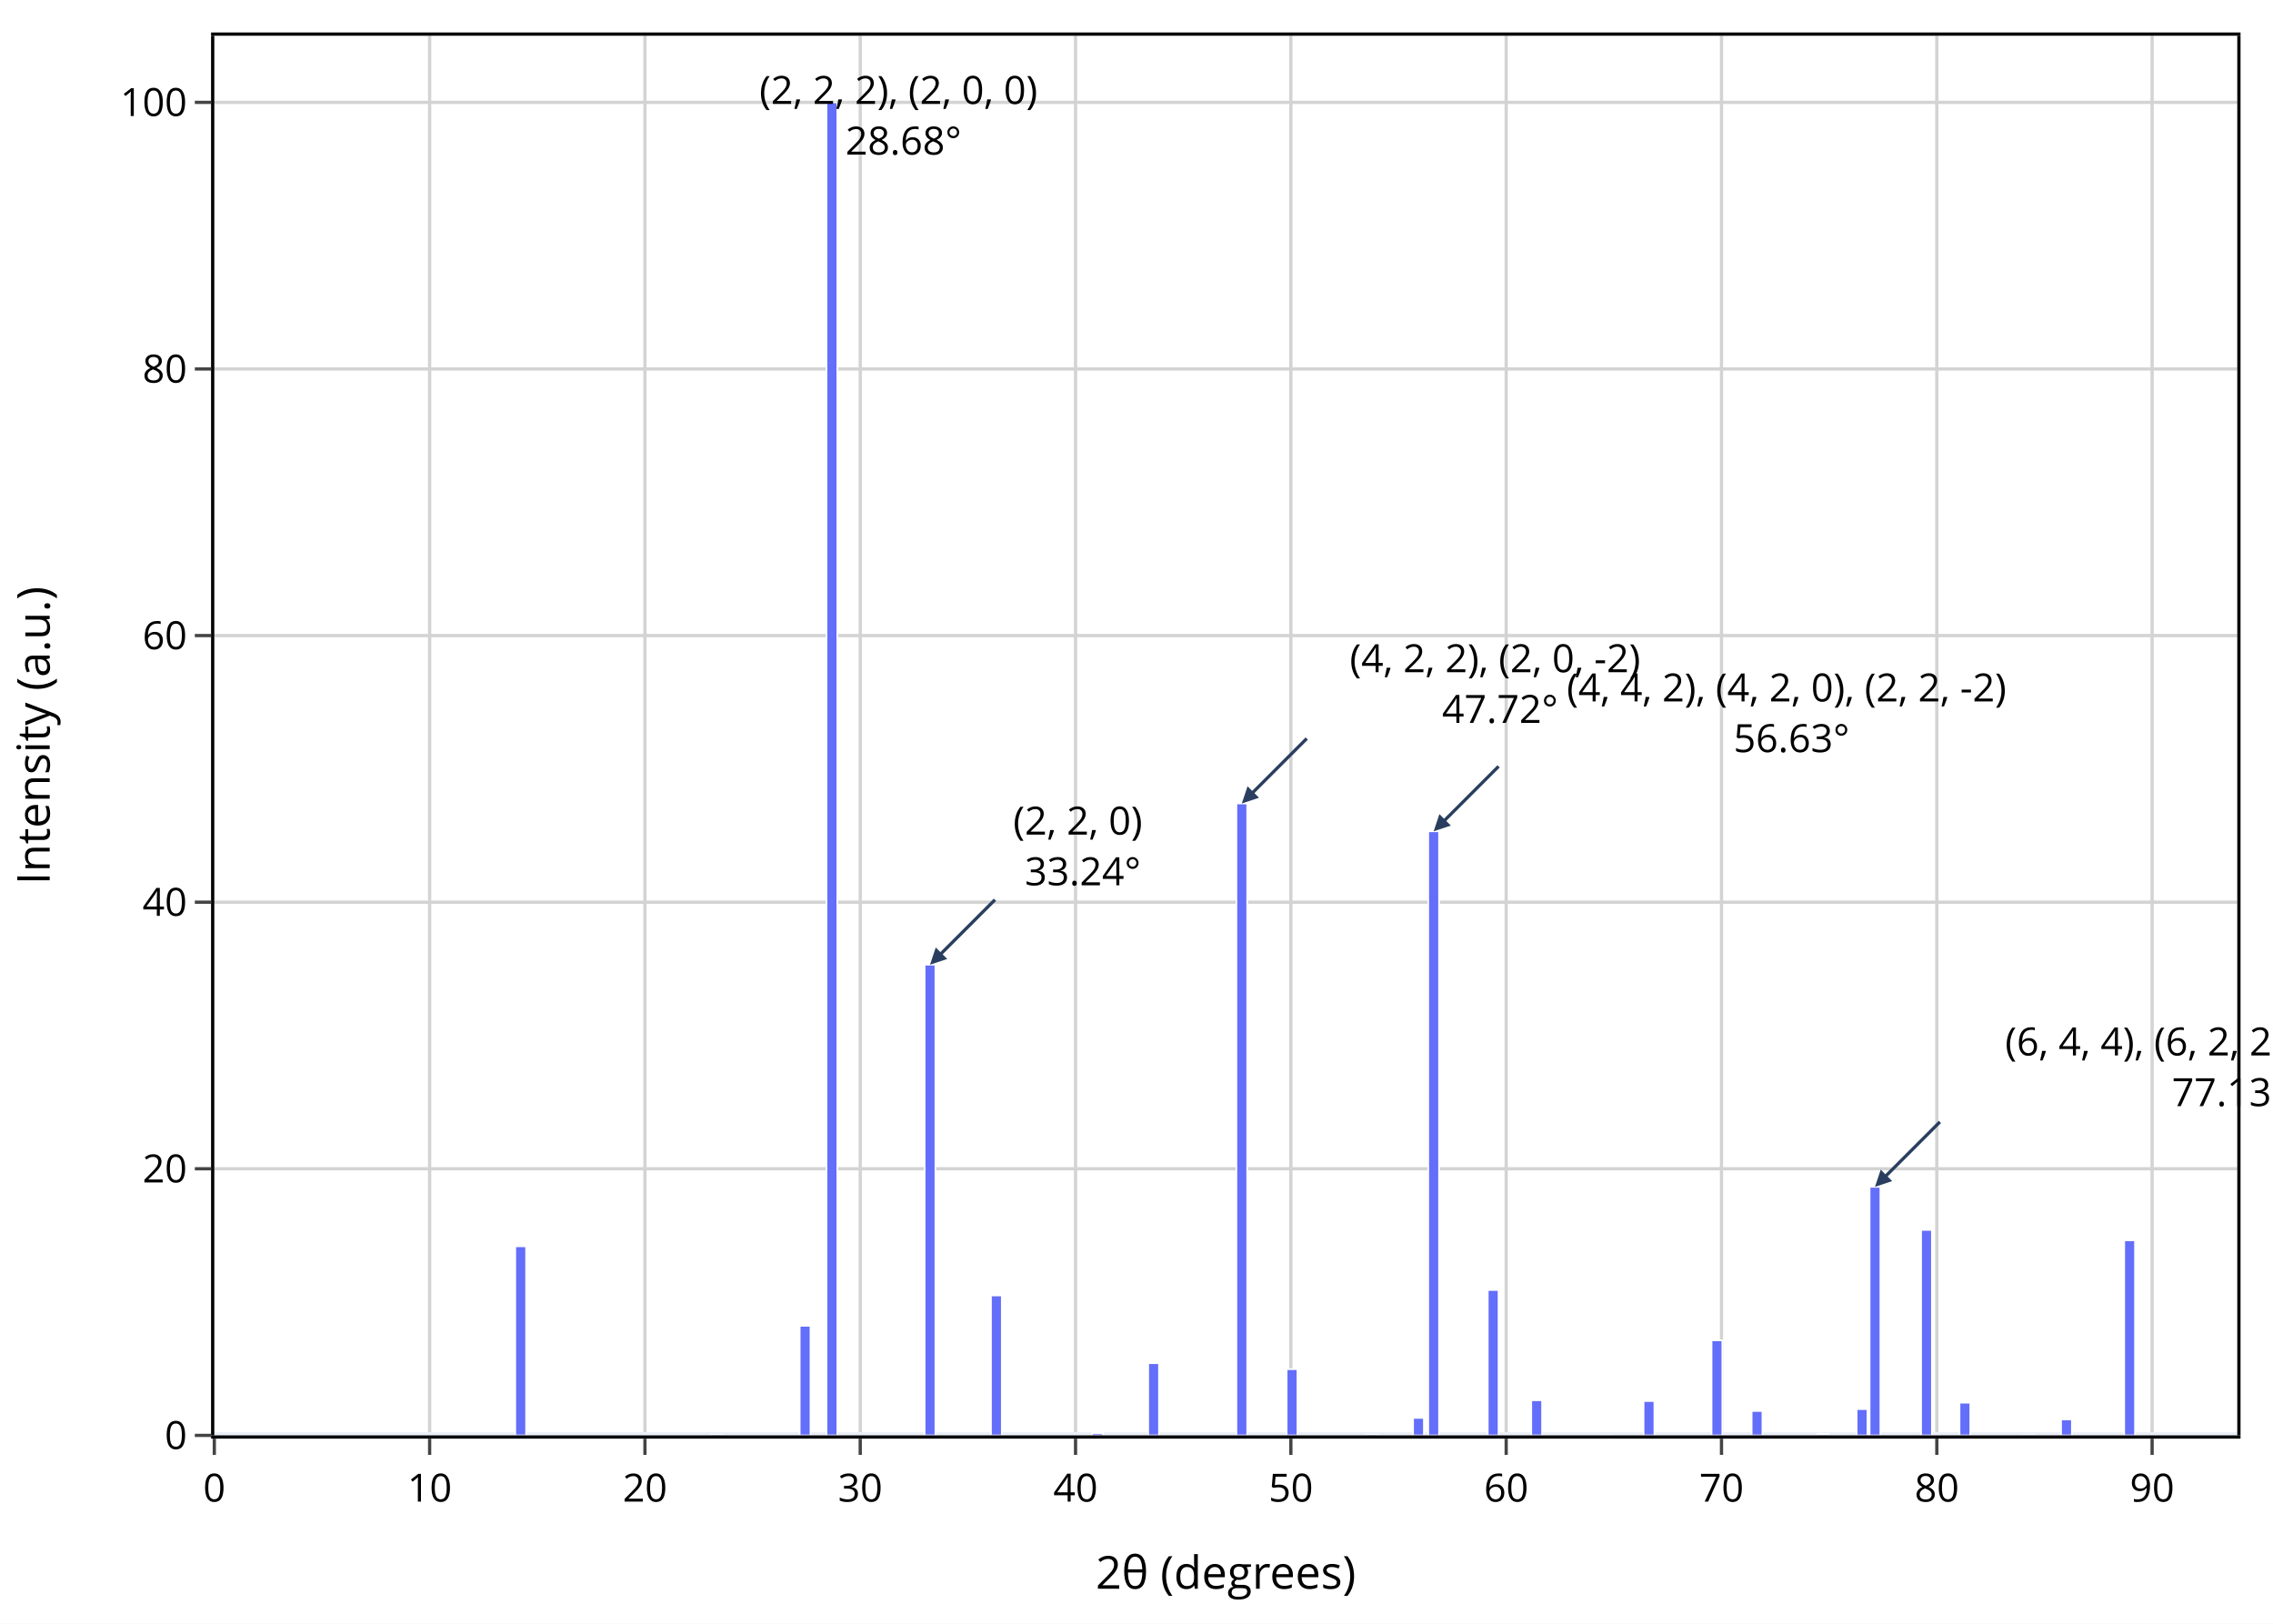
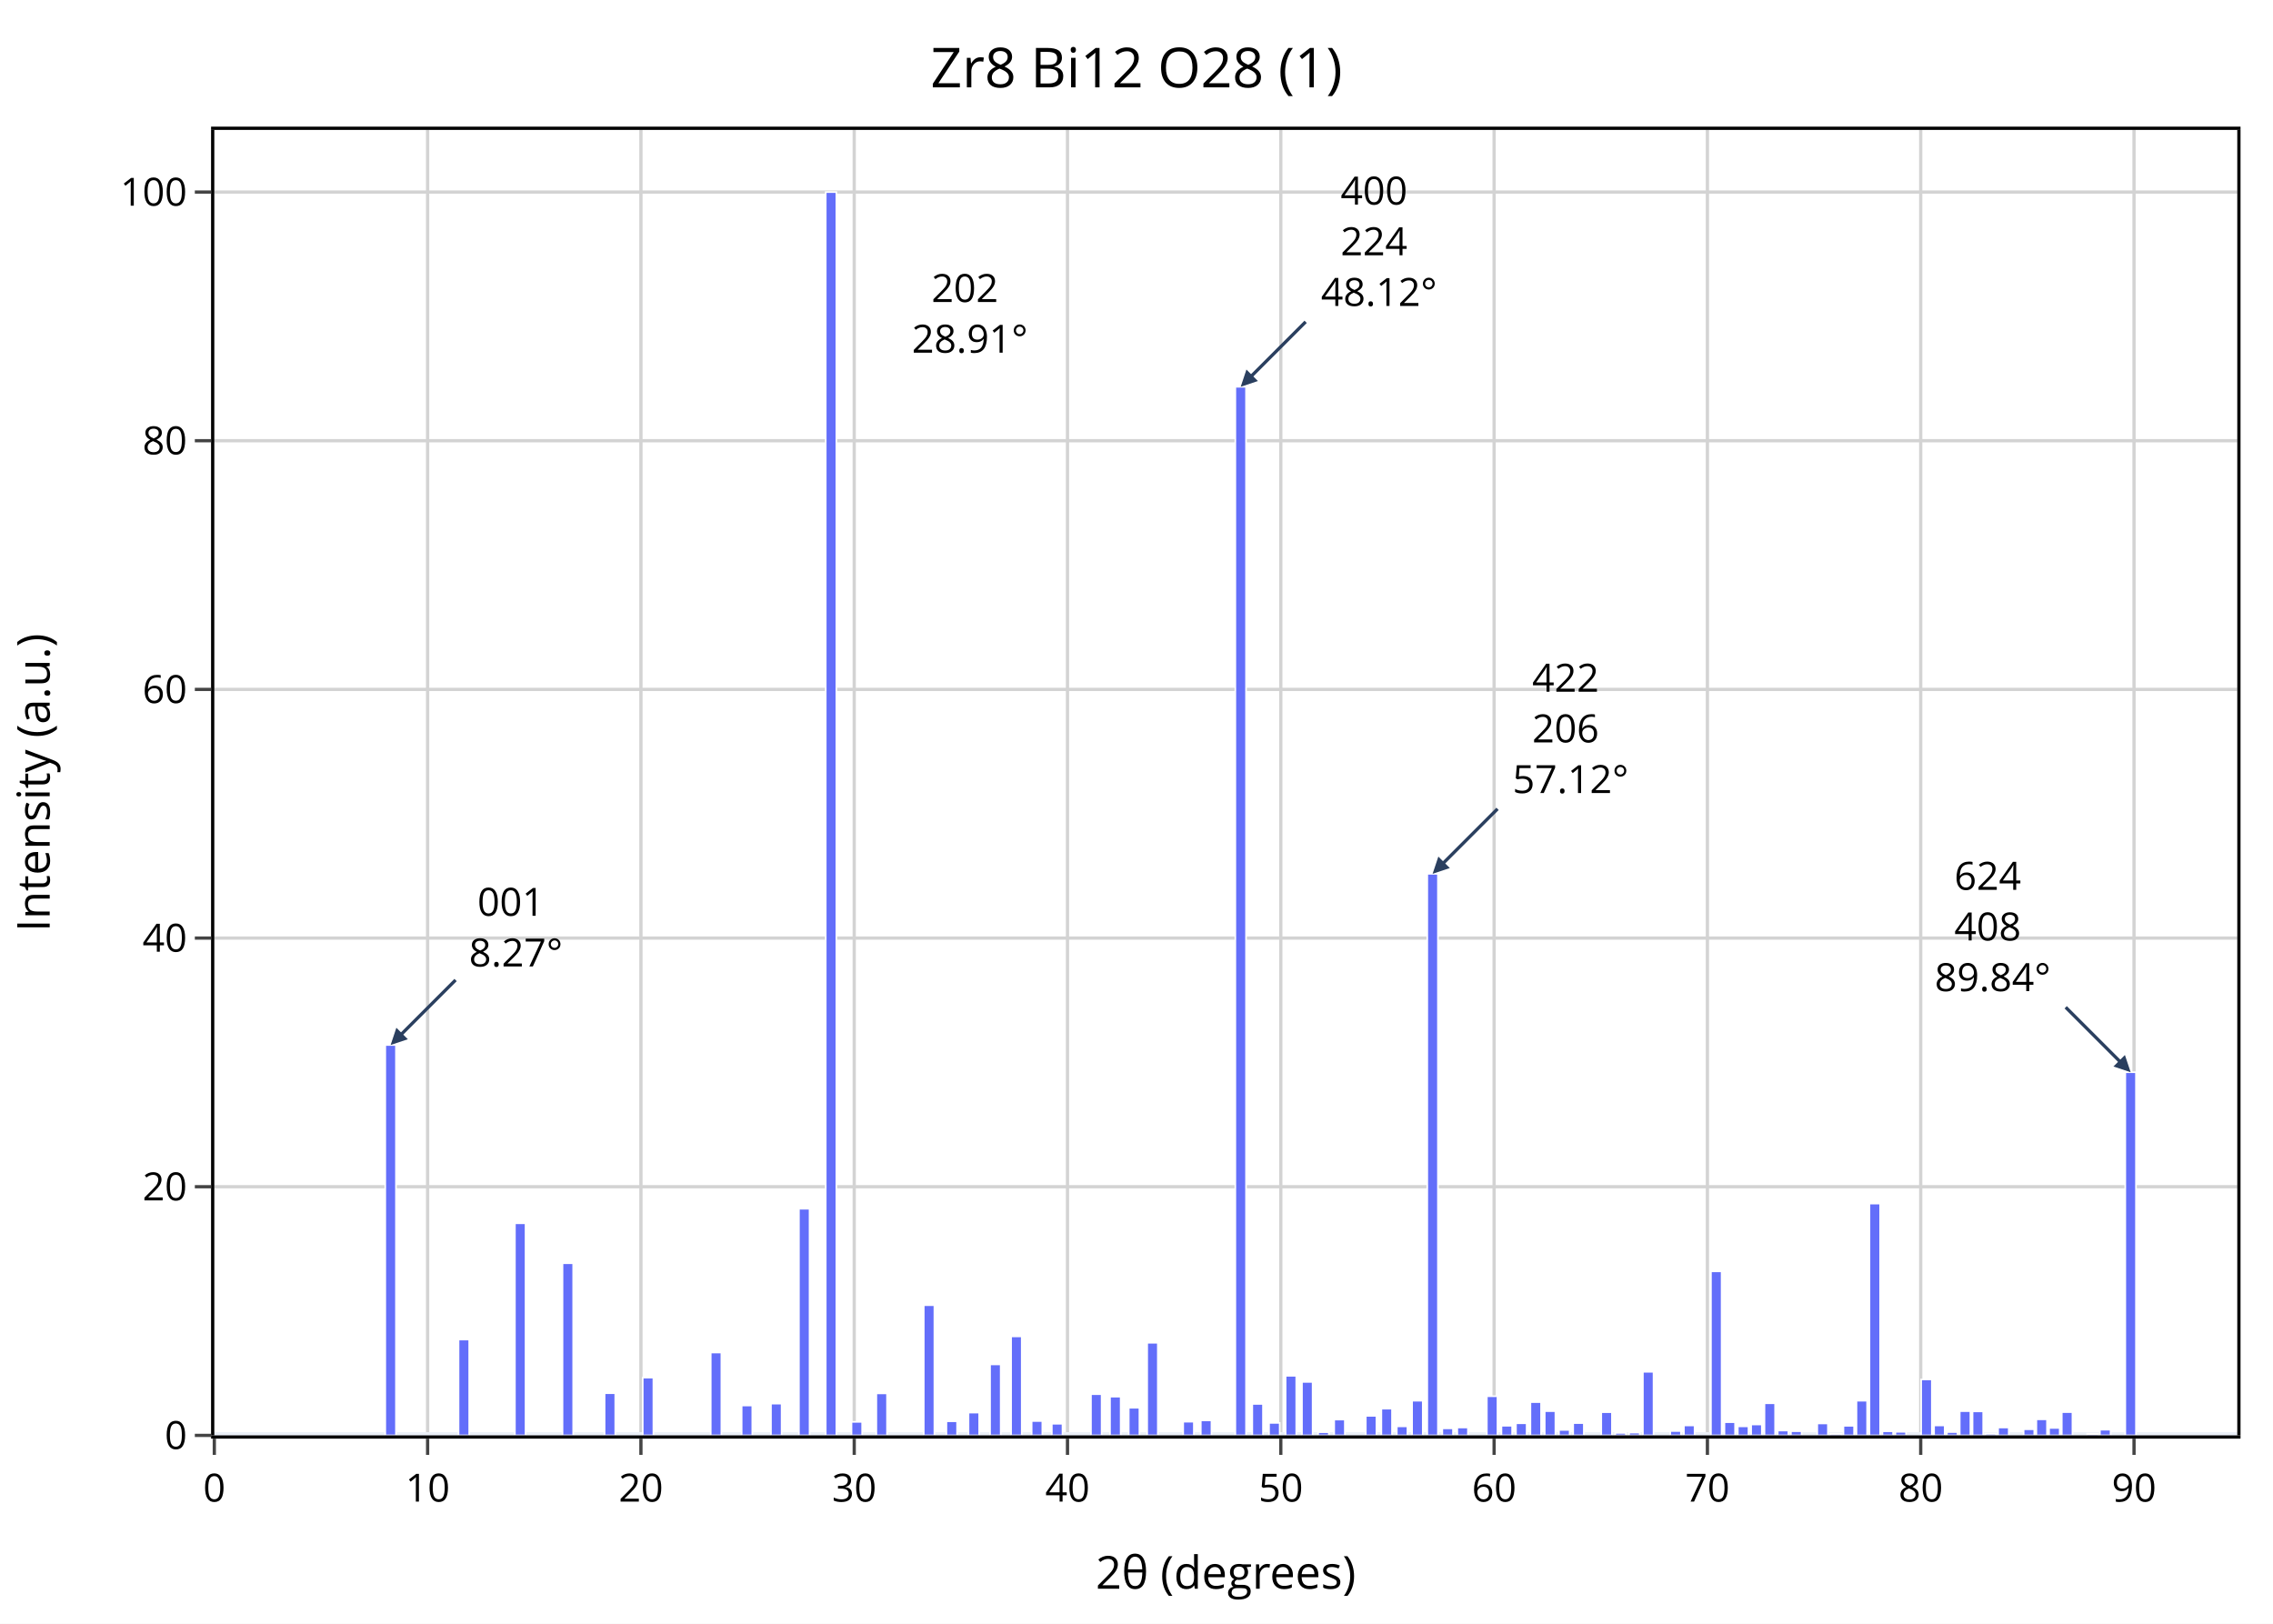
<svg xmlns="http://www.w3.org/2000/svg" width="700" height="500" class="main-svg">
  <path d="M0 0h700v500H0z" style="fill:#fff;fill-opacity:1" />
  <defs>
    <clipPath id="a" class="plotclip">
-       <path d="M0 0h623v431H0z" />
+       <path d="M0 0h623v402H0z" />
    </clipPath>
  </defs>
  <g class="cartesianlayer">
    <g class="subplot xy">
      <g class="gridlayer">
        <g class="x">
-           <path d="M0 11v431" class="xgrid crisp" style="stroke:#d3d3d3;stroke-opacity:1;stroke-width:1px" transform="translate(132.31)" />
-           <path d="M0 11v431" class="xgrid crisp" style="stroke:#d3d3d3;stroke-opacity:1;stroke-width:1px" transform="translate(198.62)" />
-           <path d="M0 11v431" class="xgrid crisp" style="stroke:#d3d3d3;stroke-opacity:1;stroke-width:1px" transform="translate(264.92)" />
-           <path d="M0 11v431" class="xgrid crisp" style="stroke:#d3d3d3;stroke-opacity:1;stroke-width:1px" transform="translate(331.23)" />
-           <path d="M0 11v431" class="xgrid crisp" style="stroke:#d3d3d3;stroke-opacity:1;stroke-width:1px" transform="translate(397.54)" />
-           <path d="M0 11v431" class="xgrid crisp" style="stroke:#d3d3d3;stroke-opacity:1;stroke-width:1px" transform="translate(463.85)" />
-           <path d="M0 11v431" class="xgrid crisp" style="stroke:#d3d3d3;stroke-opacity:1;stroke-width:1px" transform="translate(530.16)" />
-           <path d="M0 11v431" class="xgrid crisp" style="stroke:#d3d3d3;stroke-opacity:1;stroke-width:1px" transform="translate(596.47)" />
-           <path d="M0 11v431" class="xgrid crisp" style="stroke:#d3d3d3;stroke-opacity:1;stroke-width:1px" transform="translate(662.77)" />
+           <path d="M0 40v402" class="xgrid crisp" style="stroke:#d3d3d3;stroke-opacity:1;stroke-width:1px" transform="translate(131.69)" />
+           <path d="M0 40v402" class="xgrid crisp" style="stroke:#d3d3d3;stroke-opacity:1;stroke-width:1px" transform="translate(197.38)" />
+           <path d="M0 40v402" class="xgrid crisp" style="stroke:#d3d3d3;stroke-opacity:1;stroke-width:1px" transform="translate(263.07)" />
+           <path d="M0 40v402" class="xgrid crisp" style="stroke:#d3d3d3;stroke-opacity:1;stroke-width:1px" transform="translate(328.75)" />
+           <path d="M0 40v402" class="xgrid crisp" style="stroke:#d3d3d3;stroke-opacity:1;stroke-width:1px" transform="translate(394.44)" />
+           <path d="M0 40v402" class="xgrid crisp" style="stroke:#d3d3d3;stroke-opacity:1;stroke-width:1px" transform="translate(460.13)" />
+           <path d="M0 40v402" class="xgrid crisp" style="stroke:#d3d3d3;stroke-opacity:1;stroke-width:1px" transform="translate(525.82)" />
+           <path d="M0 40v402" class="xgrid crisp" style="stroke:#d3d3d3;stroke-opacity:1;stroke-width:1px" transform="translate(591.51)" />
+           <path d="M0 40v402" class="xgrid crisp" style="stroke:#d3d3d3;stroke-opacity:1;stroke-width:1px" transform="translate(657.2)" />
        </g>
        <g class="y">
-           <path d="M66 0h623" class="ygrid crisp" style="stroke:#d3d3d3;stroke-opacity:1;stroke-width:1px" transform="translate(0 359.9)" />
-           <path d="M66 0h623" class="ygrid crisp" style="stroke:#d3d3d3;stroke-opacity:1;stroke-width:1px" transform="translate(0 277.81)" />
-           <path d="M66 0h623" class="ygrid crisp" style="stroke:#d3d3d3;stroke-opacity:1;stroke-width:1px" transform="translate(0 195.71)" />
-           <path d="M66 0h623" class="ygrid crisp" style="stroke:#d3d3d3;stroke-opacity:1;stroke-width:1px" transform="translate(0 113.62)" />
-           <path d="M66 0h623" class="ygrid crisp" style="stroke:#d3d3d3;stroke-opacity:1;stroke-width:1px" transform="translate(0 31.52)" />
+           <path d="M66 0h623" class="ygrid crisp" style="stroke:#d3d3d3;stroke-opacity:1;stroke-width:1px" transform="translate(0 365.43)" />
+           <path d="M66 0h623" class="ygrid crisp" style="stroke:#d3d3d3;stroke-opacity:1;stroke-width:1px" transform="translate(0 288.86)" />
+           <path d="M66 0h623" class="ygrid crisp" style="stroke:#d3d3d3;stroke-opacity:1;stroke-width:1px" transform="translate(0 212.29)" />
+           <path d="M66 0h623" class="ygrid crisp" style="stroke:#d3d3d3;stroke-opacity:1;stroke-width:1px" transform="translate(0 135.71)" />
+           <path d="M66 0h623" class="ygrid crisp" style="stroke:#d3d3d3;stroke-opacity:1;stroke-width:1px" transform="translate(0 59.14)" />
        </g>
      </g>
      <g class="zerolinelayer">
        <path d="M66 0h623" class="yzl zl crisp" style="stroke:#ebf0f8;stroke-opacity:1;stroke-width:2px" transform="translate(0 442)" />
      </g>
-       <g class="plot" clip-path="url(#a)" transform="translate(66 11)">
+       <g class="plot" clip-path="url(#a)" transform="translate(66 40)">
        <g class="barlayer mlayer">
          <g class="trace bars" style="opacity:1">
            <g class="points">
-               <path d="M92.69 431v-58.23h3.32V431Zm60.4 0v-.2h3.32v.2Zm27.19 0v-33.73h3.32V431Zm8.26 0V20.52h3.32V431Zm30.22 0V286.06h3.31V431Zm20.43 0v-43.08h3.32V431Zm31.1 0v-.71h3.32v.71Zm17.32 0v-22.24h3.31V431Zm27.16 0V236.42h3.32V431Zm15.47 0v-20.39h3.32V431Zm24.69 0v-.19h3.31v.19Zm14.25 0v-5.38h3.32V431Zm4.67 0V244.99h3.32V431Zm18.33 0v-44.76h3.31V431Zm13.4 0v-10.8h3.32V431Zm21.8 0v-.01h3.31v.01Zm12.79 0v-10.56h3.32V431Zm20.93 0v-29.26h3.31V431Zm12.35 0v-7.51h3.31V431Zm20.29 0v-.51h3.32v.51Zm12.04 0v-8.09h3.31V431Zm3.99 0v-76.53h3.31V431Zm15.87 0v-63.26h3.31V431Zm11.82 0v-10.06h3.31V431Zm19.58 0v-.08h3.32v.08Zm11.7 0v-4.9h3.32v4.9Zm19.45 0v-60.05h3.31V431Z" class="point" style="vector-effect:none;opacity:1;stroke-width:.5px;fill:#636efa;fill-opacity:1;stroke:#fff;stroke-opacity:1" />
+               <path d="M52.65 402V281.78h3.29V402Zm22.56 0v-29.51h3.29V402Zm17.36 0v-65.31h3.28V402Zm14.66 0v-53.02h3.29V402Zm12.96 0v-13h3.29v13Zm11.75 0v-17.78h3.28V402Zm20.94 0v-25.51h3.28V402Zm9.52 0v-9.2h3.28v9.2Zm9.03 0v-9.79h3.28V402Zm8.61 0v-69.8h3.28V402Zm8.25 0V19.14h3.28V402Zm7.94 0v-4.16h3.28V402Zm7.65 0v-12.94h3.29V402Zm14.6 0v-40.1h3.28V402Zm6.98 0v-4.35h3.29V402Zm6.8 0v-7.02h3.29V402Zm6.64 0v-21.85h3.28V402Zm6.48 0v-30.49h3.28V402Zm6.33 0v-4.43H255V402Zm6.21 0v-3.58h3.29V402Zm12.06 0v-12.69h3.28V402Zm5.86 0v-11.93h3.29V402Zm5.77 0v-8.51h3.29V402Zm5.68 0v-28.53h3.28V402Zm11.09 0v-4.22h3.28V402Zm5.42 0v-4.62h3.29V402Zm10.64 0V79.1h3.29V402Zm5.22 0v-9.68h3.29V402Zm5.16 0v-3.84h3.28V402Zm5.1 0v-18.34h3.28V402Zm5.04 0v-16.46h3.28V402Zm4.98 0v-.98h3.29v.98Zm4.94 0v-4.87h3.28V402Zm9.73 0v-6.01h3.28V402Zm4.8 0v-8.24h3.28V402Zm4.75 0v-2.79h3.28V402Zm4.71 0v-10.68h3.29V402Zm4.68 0V229.07h3.28V402Zm4.63 0v-2.17h3.29V402Zm4.61 0v-2.42h3.28V402Zm9.1 0v-12.05h3.28V402Zm4.5 0v-2.96h3.29V402Zm4.47 0v-3.73h3.29V402Zm4.45 0v-10.25h3.28V402Zm4.41 0v-7.46h3.29V402Zm4.39 0v-1.68h3.29V402Zm4.37 0v-3.78h3.28V402Zm8.65 0v-7.15h3.29V402Zm4.3 0v-.76h3.28v.76Zm4.27 0v-.85h3.28v.85Zm4.25 0v-19.59h3.28V402Zm8.44 0v-1.35h3.28V402Zm4.19 0v-3.06h3.29V402Zm8.33 0v-50.51h3.29V402Zm4.15 0v-4.07h3.28V402Zm4.12 0v-2.78h3.29V402Zm4.11 0v-3.36h3.29V402Zm4.1 0v-9.89h3.28V402Zm4.08 0v-1.49h3.29V402Zm4.07 0v-1.28h3.29V402Zm8.11 0v-3.68h3.28V402Zm4.03 0v-.53h3.29v.53Zm4.03 0v-2.95h3.28V402Zm4.01 0v-10.67H509V402Zm4 0v-71.38h3.29V402Zm4 0v-1.27H517V402Zm3.98 0v-1.1h3.29v1.1Zm7.95 0v-17.22h3.29V402Zm3.97 0v-3.07h3.28V402Zm3.95 0v-1.03h3.29V402Zm3.95 0v-7.47h3.29V402Zm3.95 0v-7.39h3.28V402Zm3.94 0v-.56h3.28v.56Zm3.93 0v-2.43h3.28V402Zm7.86 0v-1.89h3.28V402Zm3.92 0v-4.94h3.28V402Zm3.92 0v-2.3h3.28v2.3Zm3.91 0v-7.17h3.29V402Zm7.83 0v-.5h3.29v.5Zm3.91 0v-1.76h3.29V402Zm7.82 0V290.17h3.29V402Z" class="point" style="vector-effect:none;opacity:1;stroke-width:.5px;fill:#636efa;fill-opacity:1;stroke:#fff;stroke-opacity:1" />
            </g>
          </g>
        </g>
      </g>
-       <path d="M65 442.5h625M65 10.5h625" class="xlines-above crisp" style="fill:none;stroke-width:1px;stroke:#000;stroke-opacity:1" />
-       <path d="M65.5 11v431m624-431v431" class="ylines-above crisp" style="fill:none;stroke-width:1px;stroke:#000;stroke-opacity:1" />
+       <path d="M65 442.5h625M65 39.5h625" class="xlines-above crisp" style="fill:none;stroke-width:1px;stroke:#000;stroke-opacity:1" />
+       <path d="M65.5 40v402m624-402v402" class="ylines-above crisp" style="fill:none;stroke-width:1px;stroke:#000;stroke-opacity:1" />
      <g class="xaxislayer-above">
        <path d="M0 443v5" class="xtick ticks crisp" style="stroke:#444;stroke-opacity:1;stroke-width:1px" transform="translate(66)" />
-         <path d="M0 443v5" class="xtick ticks crisp" style="stroke:#444;stroke-opacity:1;stroke-width:1px" transform="translate(132.31)" />
-         <path d="M0 443v5" class="xtick ticks crisp" style="stroke:#444;stroke-opacity:1;stroke-width:1px" transform="translate(198.62)" />
-         <path d="M0 443v5" class="xtick ticks crisp" style="stroke:#444;stroke-opacity:1;stroke-width:1px" transform="translate(264.92)" />
-         <path d="M0 443v5" class="xtick ticks crisp" style="stroke:#444;stroke-opacity:1;stroke-width:1px" transform="translate(331.23)" />
-         <path d="M0 443v5" class="xtick ticks crisp" style="stroke:#444;stroke-opacity:1;stroke-width:1px" transform="translate(397.54)" />
-         <path d="M0 443v5" class="xtick ticks crisp" style="stroke:#444;stroke-opacity:1;stroke-width:1px" transform="translate(463.85)" />
-         <path d="M0 443v5" class="xtick ticks crisp" style="stroke:#444;stroke-opacity:1;stroke-width:1px" transform="translate(530.16)" />
-         <path d="M0 443v5" class="xtick ticks crisp" style="stroke:#444;stroke-opacity:1;stroke-width:1px" transform="translate(596.47)" />
-         <path d="M0 443v5" class="xtick ticks crisp" style="stroke:#444;stroke-opacity:1;stroke-width:1px" transform="translate(662.77)" />
+         <path d="M0 443v5" class="xtick ticks crisp" style="stroke:#444;stroke-opacity:1;stroke-width:1px" transform="translate(131.69)" />
+         <path d="M0 443v5" class="xtick ticks crisp" style="stroke:#444;stroke-opacity:1;stroke-width:1px" transform="translate(197.38)" />
+         <path d="M0 443v5" class="xtick ticks crisp" style="stroke:#444;stroke-opacity:1;stroke-width:1px" transform="translate(263.07)" />
+         <path d="M0 443v5" class="xtick ticks crisp" style="stroke:#444;stroke-opacity:1;stroke-width:1px" transform="translate(328.75)" />
+         <path d="M0 443v5" class="xtick ticks crisp" style="stroke:#444;stroke-opacity:1;stroke-width:1px" transform="translate(394.44)" />
+         <path d="M0 443v5" class="xtick ticks crisp" style="stroke:#444;stroke-opacity:1;stroke-width:1px" transform="translate(460.13)" />
+         <path d="M0 443v5" class="xtick ticks crisp" style="stroke:#444;stroke-opacity:1;stroke-width:1px" transform="translate(525.82)" />
+         <path d="M0 443v5" class="xtick ticks crisp" style="stroke:#444;stroke-opacity:1;stroke-width:1px" transform="translate(591.51)" />
+         <path d="M0 443v5" class="xtick ticks crisp" style="stroke:#444;stroke-opacity:1;stroke-width:1px" transform="translate(657.2)" />
        <text y="462.4" class="xtick" style="font-family:&quot;Open Sans&quot;,verdana,arial,sans-serif;font-size:12px;fill:#000;fill-opacity:1;white-space:pre;opacity:1" text-anchor="middle" transform="translate(66)">0</text>
-         <text y="462.4" class="xtick" style="font-family:&quot;Open Sans&quot;,verdana,arial,sans-serif;font-size:12px;fill:#000;fill-opacity:1;white-space:pre;opacity:1" text-anchor="middle" transform="translate(132.31)">10</text>
-         <text y="462.4" class="xtick" style="font-family:&quot;Open Sans&quot;,verdana,arial,sans-serif;font-size:12px;fill:#000;fill-opacity:1;white-space:pre;opacity:1" text-anchor="middle" transform="translate(198.62)">20</text>
-         <text y="462.4" class="xtick" style="font-family:&quot;Open Sans&quot;,verdana,arial,sans-serif;font-size:12px;fill:#000;fill-opacity:1;white-space:pre;opacity:1" text-anchor="middle" transform="translate(264.92)">30</text>
-         <text y="462.4" class="xtick" style="font-family:&quot;Open Sans&quot;,verdana,arial,sans-serif;font-size:12px;fill:#000;fill-opacity:1;white-space:pre;opacity:1" text-anchor="middle" transform="translate(331.23)">40</text>
-         <text y="462.4" class="xtick" style="font-family:&quot;Open Sans&quot;,verdana,arial,sans-serif;font-size:12px;fill:#000;fill-opacity:1;white-space:pre;opacity:1" text-anchor="middle" transform="translate(397.54)">50</text>
-         <text y="462.4" class="xtick" style="font-family:&quot;Open Sans&quot;,verdana,arial,sans-serif;font-size:12px;fill:#000;fill-opacity:1;white-space:pre;opacity:1" text-anchor="middle" transform="translate(463.85)">60</text>
-         <text y="462.4" class="xtick" style="font-family:&quot;Open Sans&quot;,verdana,arial,sans-serif;font-size:12px;fill:#000;fill-opacity:1;white-space:pre;opacity:1" text-anchor="middle" transform="translate(530.16)">70</text>
-         <text y="462.4" class="xtick" style="font-family:&quot;Open Sans&quot;,verdana,arial,sans-serif;font-size:12px;fill:#000;fill-opacity:1;white-space:pre;opacity:1" text-anchor="middle" transform="translate(596.47)">80</text>
-         <text y="462.4" class="xtick" style="font-family:&quot;Open Sans&quot;,verdana,arial,sans-serif;font-size:12px;fill:#000;fill-opacity:1;white-space:pre;opacity:1" text-anchor="middle" transform="translate(662.77)">90</text>
+         <text y="462.4" class="xtick" style="font-family:&quot;Open Sans&quot;,verdana,arial,sans-serif;font-size:12px;fill:#000;fill-opacity:1;white-space:pre;opacity:1" text-anchor="middle" transform="translate(131.69)">10</text>
+         <text y="462.4" class="xtick" style="font-family:&quot;Open Sans&quot;,verdana,arial,sans-serif;font-size:12px;fill:#000;fill-opacity:1;white-space:pre;opacity:1" text-anchor="middle" transform="translate(197.38)">20</text>
+         <text y="462.4" class="xtick" style="font-family:&quot;Open Sans&quot;,verdana,arial,sans-serif;font-size:12px;fill:#000;fill-opacity:1;white-space:pre;opacity:1" text-anchor="middle" transform="translate(263.07)">30</text>
+         <text y="462.4" class="xtick" style="font-family:&quot;Open Sans&quot;,verdana,arial,sans-serif;font-size:12px;fill:#000;fill-opacity:1;white-space:pre;opacity:1" text-anchor="middle" transform="translate(328.75)">40</text>
+         <text y="462.4" class="xtick" style="font-family:&quot;Open Sans&quot;,verdana,arial,sans-serif;font-size:12px;fill:#000;fill-opacity:1;white-space:pre;opacity:1" text-anchor="middle" transform="translate(394.44)">50</text>
+         <text y="462.4" class="xtick" style="font-family:&quot;Open Sans&quot;,verdana,arial,sans-serif;font-size:12px;fill:#000;fill-opacity:1;white-space:pre;opacity:1" text-anchor="middle" transform="translate(460.13)">60</text>
+         <text y="462.4" class="xtick" style="font-family:&quot;Open Sans&quot;,verdana,arial,sans-serif;font-size:12px;fill:#000;fill-opacity:1;white-space:pre;opacity:1" text-anchor="middle" transform="translate(525.82)">70</text>
+         <text y="462.4" class="xtick" style="font-family:&quot;Open Sans&quot;,verdana,arial,sans-serif;font-size:12px;fill:#000;fill-opacity:1;white-space:pre;opacity:1" text-anchor="middle" transform="translate(591.51)">80</text>
+         <text y="462.4" class="xtick" style="font-family:&quot;Open Sans&quot;,verdana,arial,sans-serif;font-size:12px;fill:#000;fill-opacity:1;white-space:pre;opacity:1" text-anchor="middle" transform="translate(657.2)">90</text>
      </g>
      <g class="yaxislayer-above">
        <path d="M65 0h-5" class="ytick ticks crisp" style="stroke:#444;stroke-opacity:1;stroke-width:1px" transform="translate(0 442)" />
-         <path d="M65 0h-5" class="ytick ticks crisp" style="stroke:#444;stroke-opacity:1;stroke-width:1px" transform="translate(0 359.9)" />
-         <path d="M65 0h-5" class="ytick ticks crisp" style="stroke:#444;stroke-opacity:1;stroke-width:1px" transform="translate(0 277.81)" />
-         <path d="M65 0h-5" class="ytick ticks crisp" style="stroke:#444;stroke-opacity:1;stroke-width:1px" transform="translate(0 195.71)" />
-         <path d="M65 0h-5" class="ytick ticks crisp" style="stroke:#444;stroke-opacity:1;stroke-width:1px" transform="translate(0 113.62)" />
-         <path d="M65 0h-5" class="ytick ticks crisp" style="stroke:#444;stroke-opacity:1;stroke-width:1px" transform="translate(0 31.52)" />
+         <path d="M65 0h-5" class="ytick ticks crisp" style="stroke:#444;stroke-opacity:1;stroke-width:1px" transform="translate(0 365.43)" />
+         <path d="M65 0h-5" class="ytick ticks crisp" style="stroke:#444;stroke-opacity:1;stroke-width:1px" transform="translate(0 288.86)" />
+         <path d="M65 0h-5" class="ytick ticks crisp" style="stroke:#444;stroke-opacity:1;stroke-width:1px" transform="translate(0 212.29)" />
+         <path d="M65 0h-5" class="ytick ticks crisp" style="stroke:#444;stroke-opacity:1;stroke-width:1px" transform="translate(0 135.71)" />
+         <path d="M65 0h-5" class="ytick ticks crisp" style="stroke:#444;stroke-opacity:1;stroke-width:1px" transform="translate(0 59.14)" />
        <text x="57.6" y="4.2" class="ytick" style="font-family:&quot;Open Sans&quot;,verdana,arial,sans-serif;font-size:12px;fill:#000;fill-opacity:1;white-space:pre;opacity:1" text-anchor="end" transform="translate(0 442)">0</text>
-         <text x="57.6" y="4.2" class="ytick" style="font-family:&quot;Open Sans&quot;,verdana,arial,sans-serif;font-size:12px;fill:#000;fill-opacity:1;white-space:pre;opacity:1" text-anchor="end" transform="translate(0 359.9)">20</text>
-         <text x="57.6" y="4.2" class="ytick" style="font-family:&quot;Open Sans&quot;,verdana,arial,sans-serif;font-size:12px;fill:#000;fill-opacity:1;white-space:pre;opacity:1" text-anchor="end" transform="translate(0 277.81)">40</text>
-         <text x="57.6" y="4.2" class="ytick" style="font-family:&quot;Open Sans&quot;,verdana,arial,sans-serif;font-size:12px;fill:#000;fill-opacity:1;white-space:pre;opacity:1" text-anchor="end" transform="translate(0 195.71)">60</text>
-         <text x="57.6" y="4.2" class="ytick" style="font-family:&quot;Open Sans&quot;,verdana,arial,sans-serif;font-size:12px;fill:#000;fill-opacity:1;white-space:pre;opacity:1" text-anchor="end" transform="translate(0 113.62)">80</text>
-         <text x="57.6" y="4.2" class="ytick" style="font-family:&quot;Open Sans&quot;,verdana,arial,sans-serif;font-size:12px;fill:#000;fill-opacity:1;white-space:pre;opacity:1" text-anchor="end" transform="translate(0 31.52)">100</text>
+         <text x="57.6" y="4.2" class="ytick" style="font-family:&quot;Open Sans&quot;,verdana,arial,sans-serif;font-size:12px;fill:#000;fill-opacity:1;white-space:pre;opacity:1" text-anchor="end" transform="translate(0 365.43)">20</text>
+         <text x="57.6" y="4.2" class="ytick" style="font-family:&quot;Open Sans&quot;,verdana,arial,sans-serif;font-size:12px;fill:#000;fill-opacity:1;white-space:pre;opacity:1" text-anchor="end" transform="translate(0 288.86)">40</text>
+         <text x="57.6" y="4.2" class="ytick" style="font-family:&quot;Open Sans&quot;,verdana,arial,sans-serif;font-size:12px;fill:#000;fill-opacity:1;white-space:pre;opacity:1" text-anchor="end" transform="translate(0 212.29)">60</text>
+         <text x="57.6" y="4.2" class="ytick" style="font-family:&quot;Open Sans&quot;,verdana,arial,sans-serif;font-size:12px;fill:#000;fill-opacity:1;white-space:pre;opacity:1" text-anchor="end" transform="translate(0 135.71)">80</text>
+         <text x="57.6" y="4.2" class="ytick" style="font-family:&quot;Open Sans&quot;,verdana,arial,sans-serif;font-size:12px;fill:#000;fill-opacity:1;white-space:pre;opacity:1" text-anchor="end" transform="translate(0 59.14)">100</text>
      </g>
    </g>
  </g>
  <g class="infolayer">
+     <g class="g-gtitle">
+       <text x="350" y="15" class="gtitle" dy=".7em" style="font-family:&quot;Open Sans&quot;,verdana,arial,sans-serif;font-size:17px;fill:#000;opacity:1;white-space:pre" text-anchor="middle">Zr8 Bi12 O28 (1)</text>
+     </g>
    <g class="g-xtitle">
      <text x="377.5" y="489.206" class="xtitle" style="font-family:&quot;Open Sans&quot;,verdana,arial,sans-serif;font-size:14px;fill:#000;opacity:1;white-space:pre" text-anchor="middle">2θ (degrees)</text>
    </g>
    <g class="g-ytitle">
-       <text x="15.303" y="226.5" class="ytitle" style="font-family:&quot;Open Sans&quot;,verdana,arial,sans-serif;font-size:14px;fill:#000;opacity:1;white-space:pre" text-anchor="middle" transform="rotate(-90 15.303 226.5)">Intensity (a.u.)</text>
+       <text x="15.303" y="241" class="ytitle" style="font-family:&quot;Open Sans&quot;,verdana,arial,sans-serif;font-size:14px;fill:#000;opacity:1;white-space:pre" text-anchor="middle" transform="rotate(-90 15.303 241)">Intensity (a.u.)</text>
    </g>
    <g class="annotation" data-index="0" style="opacity:1">
      <g class="annotation-text-g">
        <g class="cursor-pointer">
-           <path fill="none" d="M.5.5h179v33H.5z" class="bg" style="stroke-width:1px;stroke:#000;stroke-opacity:0;fill:#000;fill-opacity:0" transform="translate(597 311)" />
-           <text x="89.75" y="14" class="annotation-text" style="font-family:&quot;Open Sans&quot;,verdana,arial,sans-serif;font-size:12px;fill:#000;fill-opacity:1;white-space:pre" text-anchor="middle" transform="translate(597 311)">
-             <tspan x="89.75" y="14" class="line" dy="0em">(6, 4, 4), (6, 2, 2), (4, 0, -2)</tspan>
-             <tspan x="89.75" y="14" class="line" dy="1.3em">77.13°</tspan>
+           <path fill="none" d="M.5.5h44v49H.5z" class="bg" style="stroke-width:1px;stroke:#000;stroke-opacity:0;fill:#000;fill-opacity:0" transform="translate(591 260)" />
+           <text x="22.703" y="14" class="annotation-text" style="font-family:&quot;Open Sans&quot;,verdana,arial,sans-serif;font-size:12px;fill:#000;fill-opacity:1;white-space:pre" text-anchor="middle" transform="translate(591 260)">
+             <tspan x="22.703" y="14" class="line" dy="0em">624</tspan>
+             <tspan x="22.703" y="14" class="line" dy="1.3em">408</tspan>
+             <tspan x="22.703" y="14" class="line" dy="2.6em">89.84°</tspan>
          </text>
        </g>
      </g>
      <g class="annotation-arrow-g" style="opacity:1">
-         <path d="m597.42 345.47-20 20" style="stroke-width:1px;stroke:#2a3f5f;stroke-opacity:1;stroke-dasharray:0,0,26.984px,28.284px" />
-         <path d="M-3.7-2.5v5l5-2.5Z" style="fill:#2a3f5f;stroke-width:0" transform="rotate(135.012 213.692 302.017)" />
+         <path d="m636.16 310.17 20 20" style="stroke-width:1px;stroke:#2a3f5f;stroke-opacity:1;stroke-dasharray:0,0,26.984px,28.284px" />
+         <path d="M-3.7-2.5v5l5-2.5Z" style="fill:#2a3f5f;stroke-width:0" transform="rotate(44.988 -69.942 955.812)" />
      </g>
    </g>
    <g class="annotation" data-index="1" style="opacity:1">
      <g class="annotation-text-g">
        <g class="cursor-pointer">
-           <path fill="none" d="M.5.5h54v33H.5z" class="bg" style="stroke-width:1px;stroke:#000;stroke-opacity:0;fill:#000;fill-opacity:0" transform="translate(306 243)" />
-           <text x="27.484" y="14" class="annotation-text" style="font-family:&quot;Open Sans&quot;,verdana,arial,sans-serif;font-size:12px;fill:#000;fill-opacity:1;white-space:pre" text-anchor="middle" transform="translate(306 243)">
-             <tspan x="27.484" y="14" class="line" dy="0em">(2, 2, 0)</tspan>
-             <tspan x="27.484" y="14" class="line" dy="1.3em">33.24°</tspan>
+           <path fill="none" d="M.5.5h37v33H.5z" class="bg" style="stroke-width:1px;stroke:#000;stroke-opacity:0;fill:#000;fill-opacity:0" transform="translate(140 268)" />
+           <text x="18.891" y="14" class="annotation-text" style="font-family:&quot;Open Sans&quot;,verdana,arial,sans-serif;font-size:12px;fill:#000;fill-opacity:1;white-space:pre" text-anchor="middle" transform="translate(140 268)">
+             <tspan x="18.891" y="14" class="line" dy="0em">001</tspan>
+             <tspan x="18.891" y="14" class="line" dy="1.3em">8.27°</tspan>
          </text>
        </g>
      </g>
      <g class="annotation-arrow-g" style="opacity:1">
-         <path d="m306.41 277.06-20 20" style="stroke-width:1px;stroke:#2a3f5f;stroke-opacity:1;stroke-dasharray:0,0,26.984px,28.284px" />
-         <path d="M-3.7-2.5v5l5-2.5Z" style="fill:#2a3f5f;stroke-width:0" transform="rotate(135 82.332 207.578)" />
+         <path d="m140.3 301.78-20 20" style="stroke-width:1px;stroke:#2a3f5f;stroke-opacity:1;stroke-dasharray:0,0,26.984px,28.284px" />
+         <path d="M-3.7-2.5v5l5-2.5Z" style="fill:#2a3f5f;stroke-width:0" transform="rotate(135 -5.843 185.536)" />
      </g>
    </g>
    <g class="annotation" data-index="2" style="opacity:1">
      <g class="annotation-text-g">
        <g class="cursor-pointer">
-           <path fill="none" d="M.5.5h179v33H.5z" class="bg" style="stroke-width:1px;stroke:#000;stroke-opacity:0;fill:#000;fill-opacity:0" transform="translate(462 202)" />
-           <text x="89.75" y="14" class="annotation-text" style="font-family:&quot;Open Sans&quot;,verdana,arial,sans-serif;font-size:12px;fill:#000;fill-opacity:1;white-space:pre" text-anchor="middle" transform="translate(462 202)">
-             <tspan x="89.75" y="14" class="line" dy="0em">(4, 4, 2), (4, 2, 0), (2, 2, -2)</tspan>
-             <tspan x="89.75" y="14" class="line" dy="1.3em">56.63°</tspan>
+           <path fill="none" d="M.5.5h44v49H.5z" class="bg" style="stroke-width:1px;stroke:#000;stroke-opacity:0;fill:#000;fill-opacity:0" transform="translate(461 199)" />
+           <text x="22.703" y="14" class="annotation-text" style="font-family:&quot;Open Sans&quot;,verdana,arial,sans-serif;font-size:12px;fill:#000;fill-opacity:1;white-space:pre" text-anchor="middle" transform="translate(461 199)">
+             <tspan x="22.703" y="14" class="line" dy="0em">422</tspan>
+             <tspan x="22.703" y="14" class="line" dy="1.3em">206</tspan>
+             <tspan x="22.703" y="14" class="line" dy="2.6em">57.12°</tspan>
          </text>
        </g>
      </g>
      <g class="annotation-arrow-g" style="opacity:1">
-         <path d="m461.51 235.99-20 20" style="stroke-width:1px;stroke:#2a3f5f;stroke-opacity:1;stroke-dasharray:0,0,26.984px,28.284px" />
-         <path d="M-3.7-2.5v5l5-2.5Z" style="fill:#2a3f5f;stroke-width:0" transform="rotate(135 168.388 219.165)" />
+         <path d="m461.19 249.07-20 20" style="stroke-width:1px;stroke:#2a3f5f;stroke-opacity:1;stroke-dasharray:0,0,26.984px,28.284px" />
+         <path d="M-3.7-2.5v5l5-2.5Z" style="fill:#2a3f5f;stroke-width:0" transform="rotate(135 165.519 225.64)" />
      </g>
    </g>
    <g class="annotation" data-index="3" style="opacity:1">
      <g class="annotation-text-g">
        <g class="cursor-pointer">
-           <path fill="none" d="M.5.5h119v33H.5z" class="bg" style="stroke-width:1px;stroke:#000;stroke-opacity:0;fill:#000;fill-opacity:0" transform="translate(402 193)" />
-           <text x="59.984" y="14" class="annotation-text" style="font-family:&quot;Open Sans&quot;,verdana,arial,sans-serif;font-size:12px;fill:#000;fill-opacity:1;white-space:pre" text-anchor="middle" transform="translate(402 193)">
-             <tspan x="59.984" y="14" class="line" dy="0em">(4, 2, 2), (2, 0, -2)</tspan>
-             <tspan x="59.984" y="14" class="line" dy="1.3em">47.72°</tspan>
+           <path fill="none" d="M.5.5h44v49H.5z" class="bg" style="stroke-width:1px;stroke:#000;stroke-opacity:0;fill:#000;fill-opacity:0" transform="translate(402 49)" />
+           <text x="22.703" y="14" class="annotation-text" style="font-family:&quot;Open Sans&quot;,verdana,arial,sans-serif;font-size:12px;fill:#000;fill-opacity:1;white-space:pre" text-anchor="middle" transform="translate(402 49)">
+             <tspan x="22.703" y="14" class="line" dy="0em">400</tspan>
+             <tspan x="22.703" y="14" class="line" dy="1.3em">224</tspan>
+             <tspan x="22.703" y="14" class="line" dy="2.6em">48.12°</tspan>
          </text>
        </g>
      </g>
      <g class="annotation-arrow-g" style="opacity:1">
-         <path d="m402.43 227.42-20 20" style="stroke-width:1px;stroke:#2a3f5f;stroke-opacity:1;stroke-dasharray:0,0,26.984px,28.284px" />
-         <path d="M-3.7-2.5v5l5-2.5Z" style="fill:#2a3f5f;stroke-width:0" transform="rotate(135 140.623 202.645)" />
+         <path d="m402.09 99.1-20 20" style="stroke-width:1px;stroke:#2a3f5f;stroke-opacity:1;stroke-dasharray:0,0,26.984px,28.284px" />
+         <path d="M-3.7-2.5v5l5-2.5Z" style="fill:#2a3f5f;stroke-width:0" transform="rotate(135 167.029 138.414)" />
      </g>
    </g>
    <g class="annotation" data-index="4" style="opacity:1">
      <g class="annotation-text-g">
        <g class="cursor-pointer">
-           <path fill="none" d="M.5.5h114v33H.5z" class="bg" style="stroke-width:1px;stroke:#000;stroke-opacity:0;fill:#000;fill-opacity:0" transform="translate(221 18)" />
-           <text x="57.25" y="14" class="annotation-text" style="font-family:&quot;Open Sans&quot;,verdana,arial,sans-serif;font-size:12px;fill:#000;fill-opacity:1;white-space:pre" text-anchor="middle" transform="translate(221 18)">
-             <tspan x="57.25" y="14" class="line" dy="0em">(2, 2, 2), (2, 0, 0)</tspan>
-             <tspan x="57.25" y="14" class="line" dy="1.3em">28.68°</tspan>
+           <path fill="none" d="M.5.5h44v33H.5z" class="bg" style="stroke-width:1px;stroke:#000;stroke-opacity:0;fill:#000;fill-opacity:0" transform="translate(276 79)" />
+           <text x="22.703" y="14" class="annotation-text" style="font-family:&quot;Open Sans&quot;,verdana,arial,sans-serif;font-size:12px;fill:#000;fill-opacity:1;white-space:pre" text-anchor="middle" transform="translate(276 79)">
+             <tspan x="22.703" y="14" class="line" dy="0em">202</tspan>
+             <tspan x="22.703" y="14" class="line" dy="1.3em">28.91°</tspan>
          </text>
        </g>
      </g>
    </g>
  </g>
</svg>
